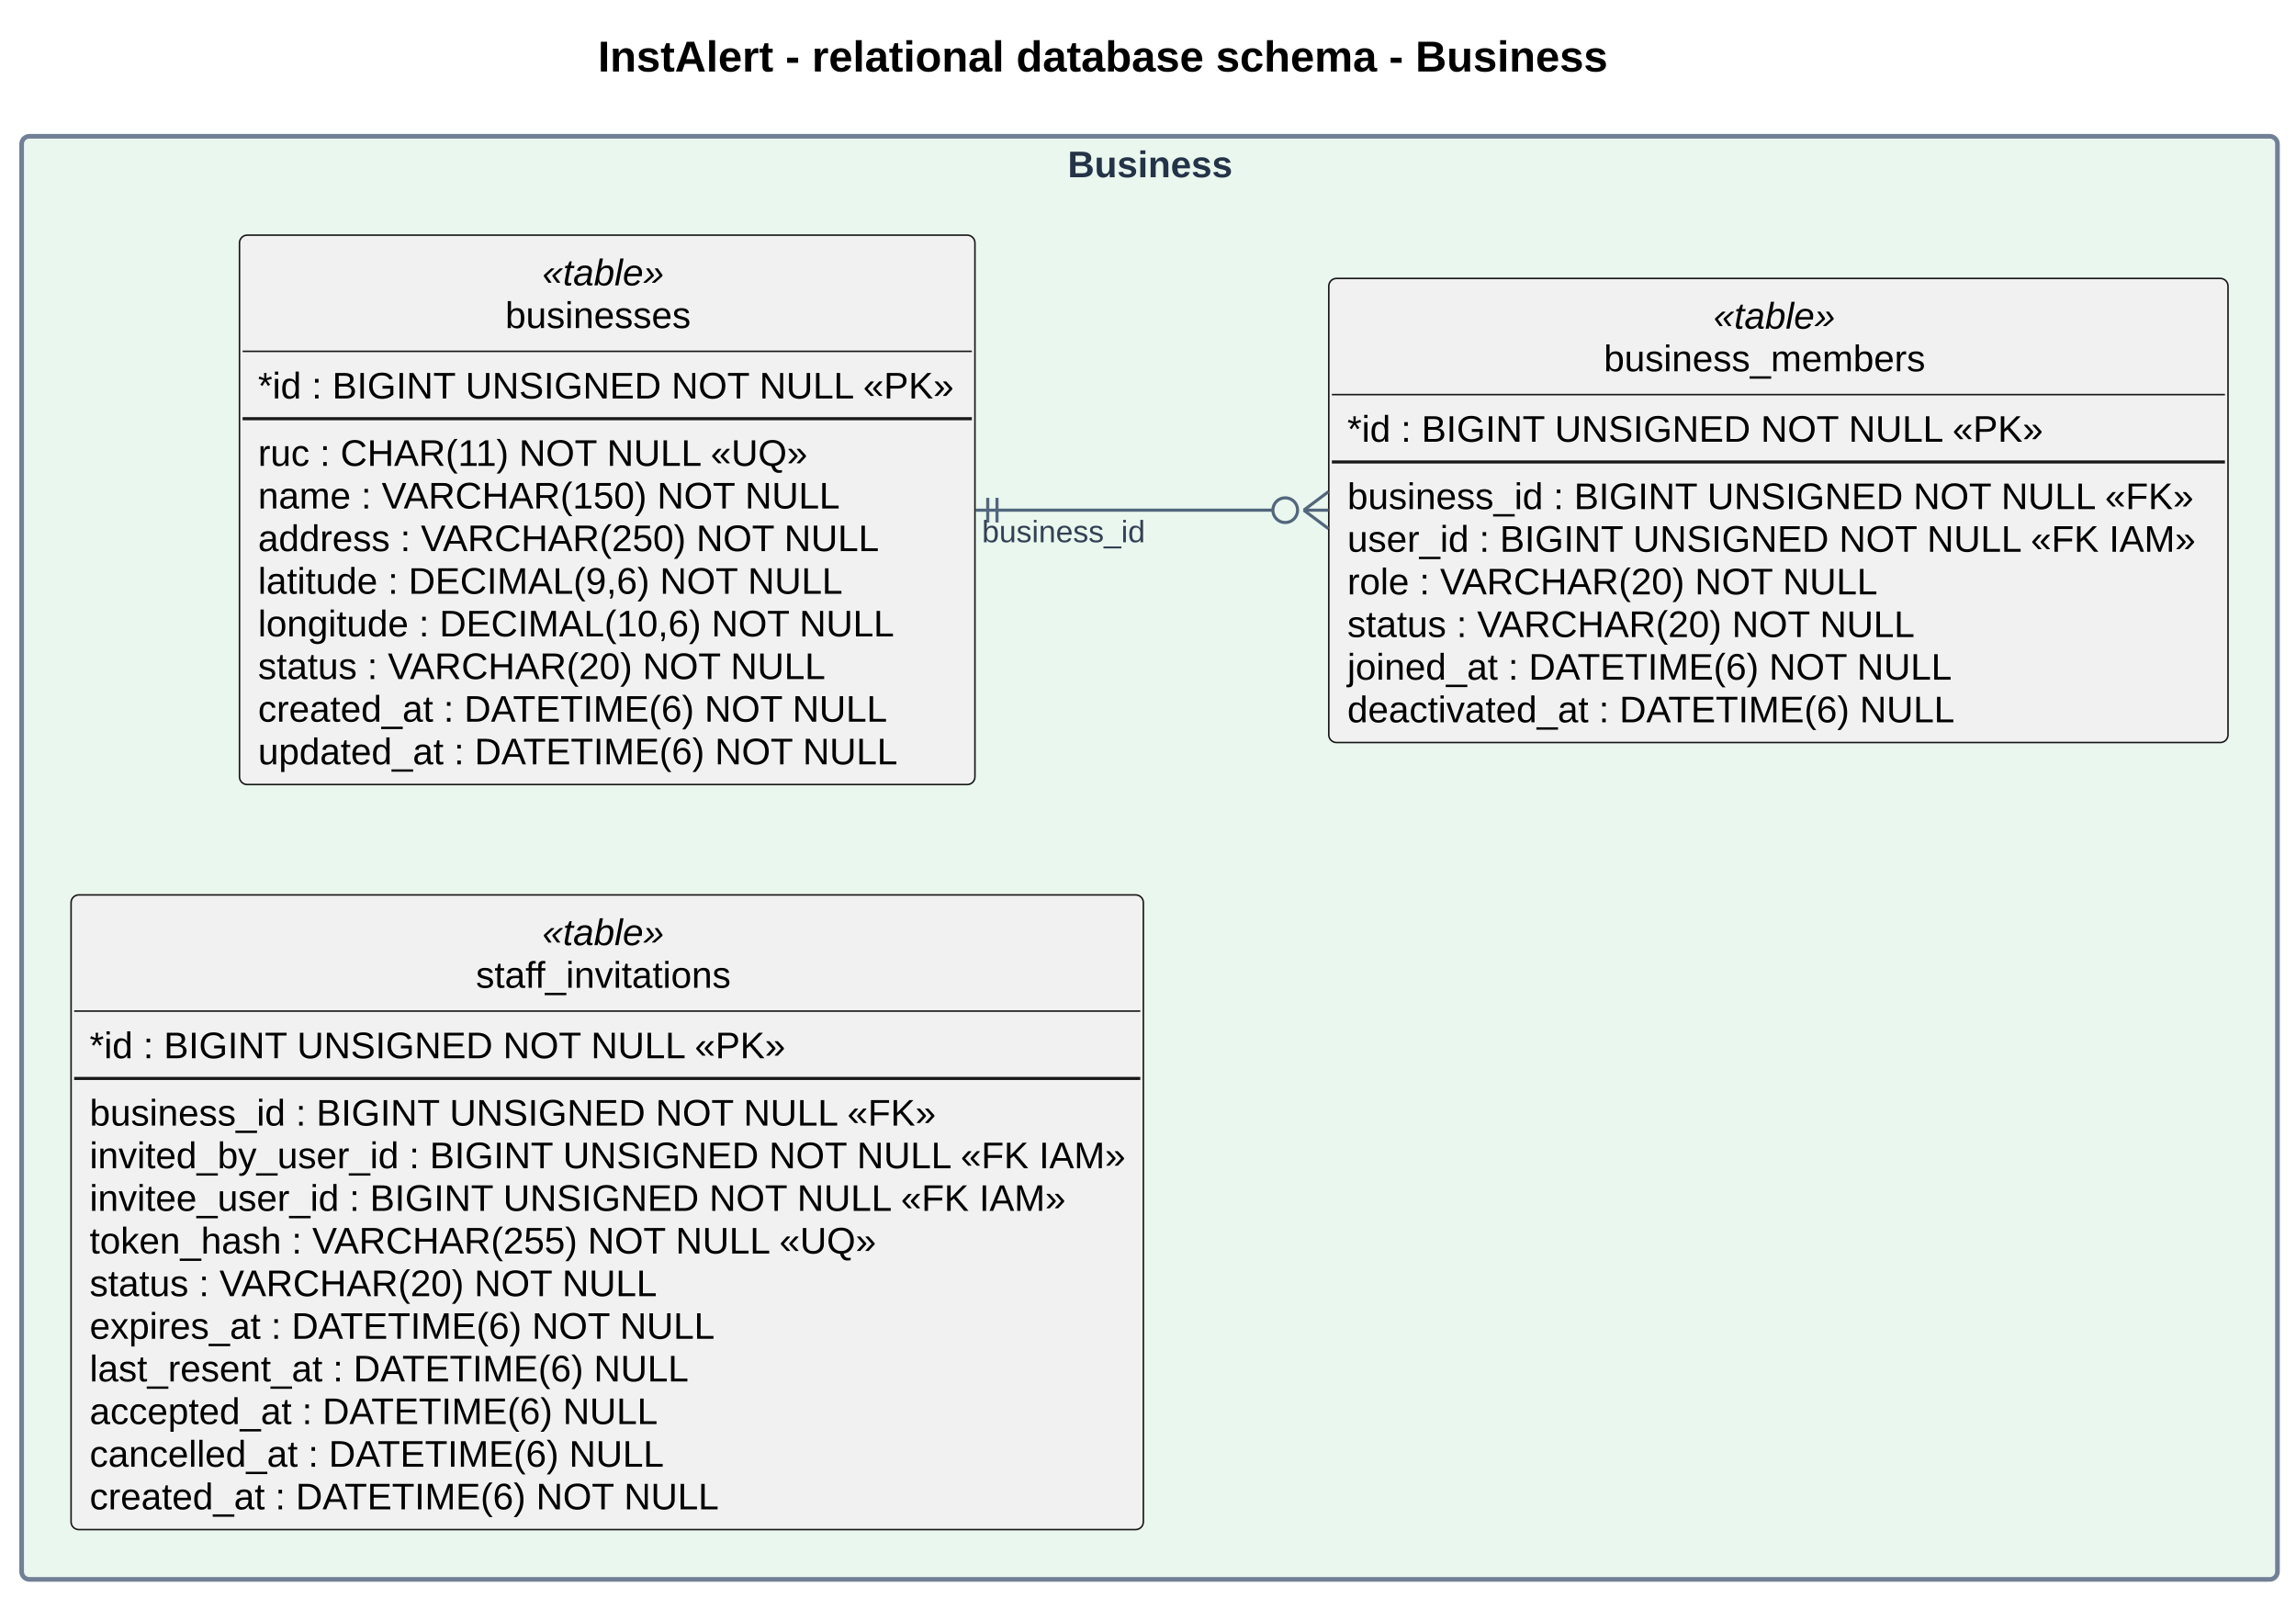
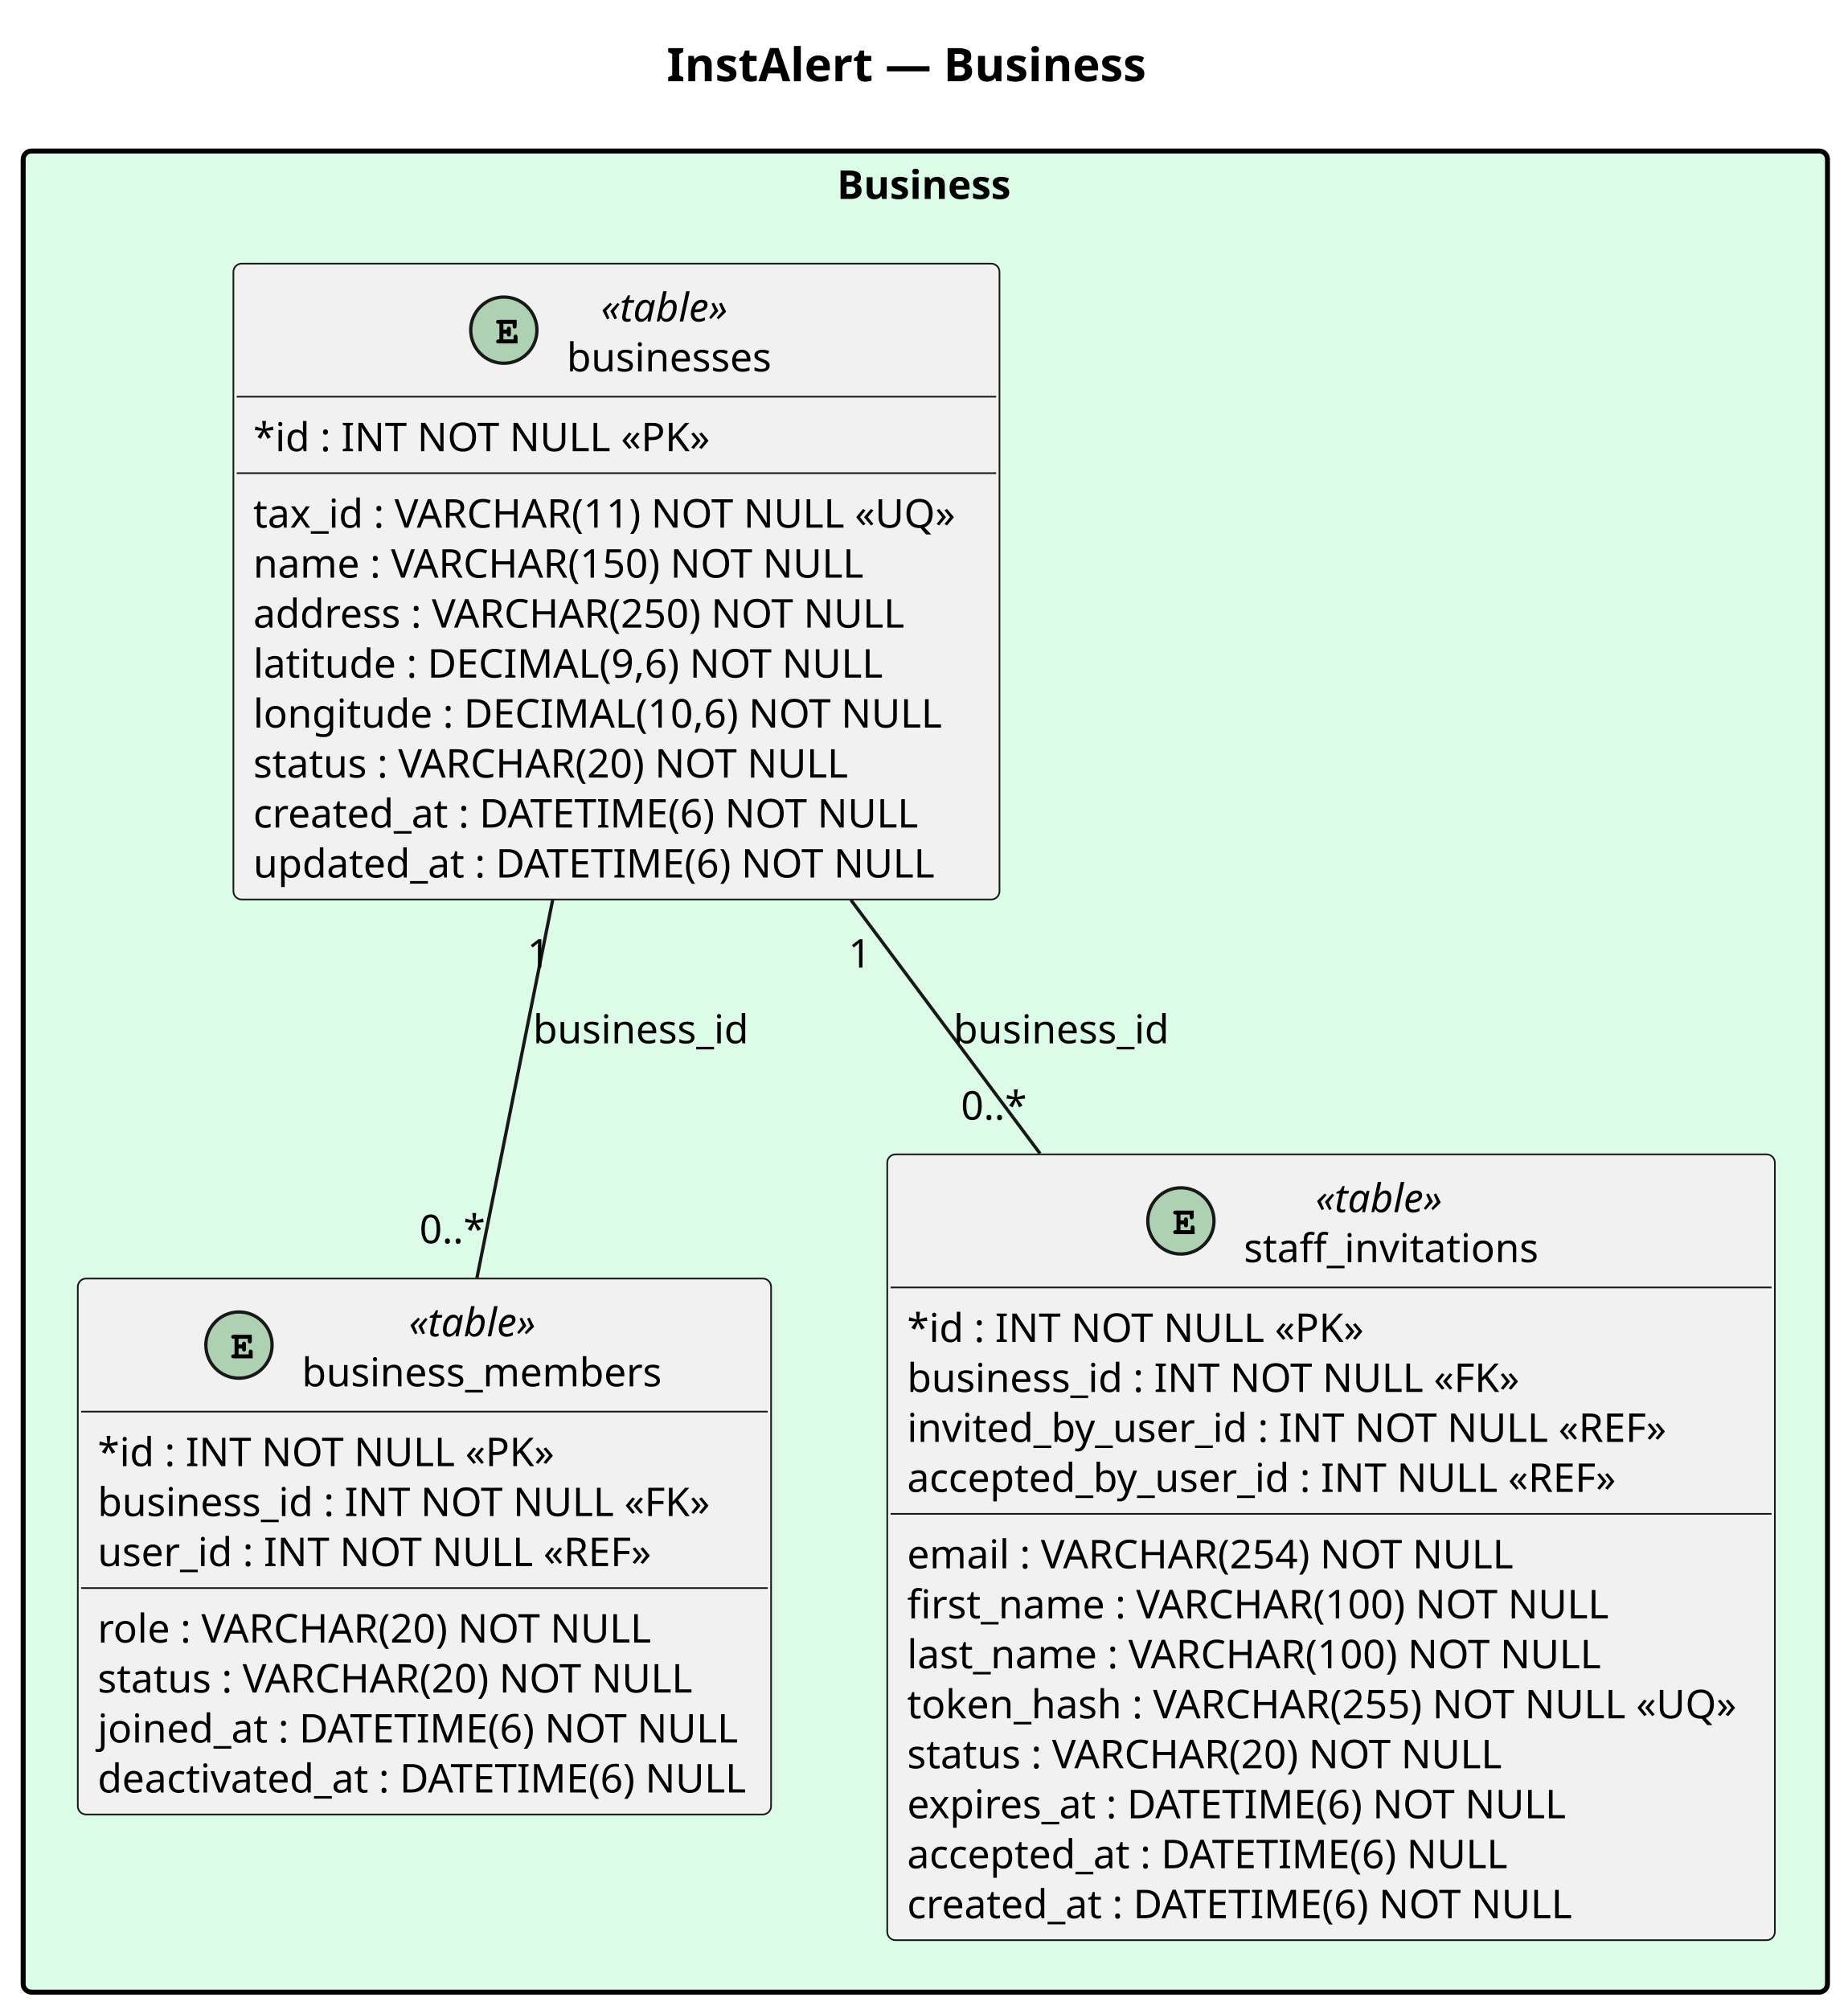
- <svg xmlns="http://www.w3.org/2000/svg" contentStyleType="text/css" height="517px" preserveAspectRatio="none" style="width:743px;height:517px;background:#FFFFFF;" version="1.1" viewBox="0 0 743 517" width="743px" zoomAndPan="magnify">
+ <svg xmlns="http://www.w3.org/2000/svg" contentStyleType="text/css" data-diagram-type="CLASS" height="607px" preserveAspectRatio="none" style="width:558px;height:607px;background:#FFFFFF;" version="1.1" viewBox="0 0 558 607" width="558px" zoomAndPan="magnify">
  <defs />
  <g>
-     <text fill="#000000" font-family="Arial" font-size="14" font-weight="bold" lengthAdjust="spacing" textLength="342" x="193.5" y="23.132">InstAlert - relational database schema - Business</text>
-     <g id="cluster_businessContext">
-       <rect fill="#EAF7EE" height="467" rx="2.5" ry="2.5" style="stroke:#718096;stroke-width:1.5;" width="730" x="7" y="44.099" />
-       <text fill="#243347" font-family="Arial" font-size="12" font-weight="bold" lengthAdjust="spacing" textLength="53" x="345.5" y="57.355">Business</text>
+     <g class="title" data-source-line="8">
+       <text fill="#000000" font-family="sans-serif" font-size="14" font-weight="bold" lengthAdjust="spacing" textLength="141.251" x="201.375" y="24.533">InstAlert — Business</text>
    </g>
-     <g id="elem_businesses">
-       <rect codeLine="21" fill="#F1F1F1" height="177.787" id="businesses" rx="2.5" ry="2.5" style="stroke:#181818;stroke-width:0.5;" width="238" x="77.5" y="76.099" />
-       <text fill="#000000" font-family="Arial" font-size="12" font-style="italic" lengthAdjust="spacing" textLength="42" x="175.5" y="92.355">«table»</text>
-       <text fill="#000000" font-family="Arial" font-size="12" lengthAdjust="spacing" textLength="66" x="163.5" y="106.153">businesses</text>
-       <line style="stroke:#181818;stroke-width:0.5;" x1="78.5" x2="314.5" y1="113.696" y2="113.696" />
-       <text fill="#000000" font-family="Arial" font-size="12" lengthAdjust="spacing" textLength="226" x="83.5" y="128.952">*id : BIGINT UNSIGNED NOT NULL «PK»</text>
-       <line style="stroke:#181818;stroke-width:1.0;" x1="78.5" x2="314.5" y1="135.495" y2="135.495" />
-       <text fill="#000000" font-family="Arial" font-size="12" lengthAdjust="spacing" textLength="180" x="83.5" y="150.751">ruc : CHAR(11) NOT NULL «UQ»</text>
-       <text fill="#000000" font-family="Arial" font-size="12" lengthAdjust="spacing" textLength="190" x="83.5" y="164.55">name : VARCHAR(150) NOT NULL</text>
-       <text fill="#000000" font-family="Arial" font-size="12" lengthAdjust="spacing" textLength="204" x="83.5" y="178.349">address : VARCHAR(250) NOT NULL</text>
-       <text fill="#000000" font-family="Arial" font-size="12" lengthAdjust="spacing" textLength="189" x="83.5" y="192.148">latitude : DECIMAL(9,6) NOT NULL</text>
-       <text fill="#000000" font-family="Arial" font-size="12" lengthAdjust="spacing" textLength="207" x="83.5" y="205.946">longitude : DECIMAL(10,6) NOT NULL</text>
-       <text fill="#000000" font-family="Arial" font-size="12" lengthAdjust="spacing" textLength="185" x="83.5" y="219.745">status : VARCHAR(20) NOT NULL</text>
-       <text fill="#000000" font-family="Arial" font-size="12" lengthAdjust="spacing" textLength="203" x="83.5" y="233.544">created_at : DATETIME(6) NOT NULL</text>
-       <text fill="#000000" font-family="Arial" font-size="12" lengthAdjust="spacing" textLength="207" x="83.5" y="247.343">updated_at : DATETIME(6) NOT NULL</text>
+     <g class="cluster" data-qualified-name="Business" data-source-line="9" id="ent0002">
+       <rect fill="#DCFCE7" height="556" rx="2.5" ry="2.5" style="stroke:#000000;stroke-width:1.5;" width="545" x="7" y="45.609" />
+       <text fill="#000000" font-family="sans-serif" font-size="12" font-weight="bold" lengthAdjust="spacing" textLength="53.355" x="252.822" y="60.066">Business</text>
    </g>
-     <g id="elem_businessMembers">
-       <rect codeLine="33" fill="#F1F1F1" height="150.19" id="businessMembers" rx="2.5" ry="2.5" style="stroke:#181818;stroke-width:0.5;" width="291" x="430" y="90.099" />
-       <text fill="#000000" font-family="Arial" font-size="12" font-style="italic" lengthAdjust="spacing" textLength="42" x="554.5" y="106.355">«table»</text>
-       <text fill="#000000" font-family="Arial" font-size="12" lengthAdjust="spacing" textLength="113" x="519" y="120.153">business_members</text>
-       <line style="stroke:#181818;stroke-width:0.5;" x1="431" x2="720" y1="127.696" y2="127.696" />
-       <text fill="#000000" font-family="Arial" font-size="12" lengthAdjust="spacing" textLength="226" x="436" y="142.952">*id : BIGINT UNSIGNED NOT NULL «PK»</text>
-       <line style="stroke:#181818;stroke-width:1.0;" x1="431" x2="720" y1="149.495" y2="149.495" />
-       <text fill="#000000" font-family="Arial" font-size="12" lengthAdjust="spacing" textLength="279" x="436" y="164.751">business_id : BIGINT UNSIGNED NOT NULL «FK»</text>
-       <text fill="#000000" font-family="Arial" font-size="12" lengthAdjust="spacing" textLength="274" x="436" y="178.55">user_id : BIGINT UNSIGNED NOT NULL «FK IAM»</text>
-       <text fill="#000000" font-family="Arial" font-size="12" lengthAdjust="spacing" textLength="172" x="436" y="192.349">role : VARCHAR(20) NOT NULL</text>
-       <text fill="#000000" font-family="Arial" font-size="12" lengthAdjust="spacing" textLength="185" x="436" y="206.148">status : VARCHAR(20) NOT NULL</text>
-       <text fill="#000000" font-family="Arial" font-size="12" lengthAdjust="spacing" textLength="196" x="436" y="219.946">joined_at : DATETIME(6) NOT NULL</text>
-       <text fill="#000000" font-family="Arial" font-size="12" lengthAdjust="spacing" textLength="196" x="436" y="233.745">deactivated_at : DATETIME(6) NULL</text>
+     <g class="entity" data-qualified-name="Business.businesses" data-source-line="10" id="ent0003">
+       <rect fill="#F1F1F1" height="192.031" rx="2.5" ry="2.5" style="stroke:#181818;stroke-width:0.5;" width="231.398" x="70.5" y="79.609" />
+       <ellipse cx="152.182" cy="99.703" fill="#ADD1B2" rx="10" ry="10" style="stroke:#181818;stroke-width:1;" />
+       <path d="M152.057,100.734 L152.057,102.5 L155.119,102.5 L155.119,101.844 Q155.119,101.422 155.275,101.234 Q155.447,101.047 155.713,101.047 Q155.978,101.047 156.15,101.234 Q156.322,101.422 156.322,101.844 L156.322,103.703 L150.666,103.703 Q150.228,103.703 150.041,103.547 Q149.853,103.375 149.853,103.094 Q149.853,102.828 150.041,102.672 Q150.228,102.5 150.666,102.5 L150.853,102.5 L150.853,97.797 L150.666,97.797 Q150.228,97.797 150.041,97.641 Q149.853,97.469 149.853,97.203 Q149.853,96.922 150.041,96.766 Q150.228,96.594 150.666,96.594 L156.057,96.594 L156.057,98.422 Q156.057,98.859 155.885,99.047 Q155.728,99.219 155.447,99.219 Q155.182,99.219 155.01,99.047 Q154.853,98.859 154.853,98.422 L154.853,97.797 L152.057,97.797 L152.057,99.531 L153.103,99.531 Q153.103,99.062 153.197,98.938 Q153.369,98.641 153.713,98.641 Q153.978,98.641 154.135,98.828 Q154.307,99.016 154.307,99.453 L154.307,100.828 Q154.307,101.219 154.213,101.359 Q154.025,101.641 153.713,101.641 Q153.369,101.641 153.197,101.344 Q153.103,101.219 153.103,100.734 L152.057,100.734 Z " fill="#000000" />
+       <text fill="#000000" font-family="sans-serif" font-size="12" font-style="italic" lengthAdjust="spacing" textLength="39.369" x="181.515" y="97.066">«table»</text>
+       <text fill="#000000" font-family="sans-serif" font-size="12" lengthAdjust="spacing" textLength="60.035" x="171.182" y="112.16">businesses</text>
+       <line style="stroke:#181818;stroke-width:0.5;" x1="71.5" x2="300.898" y1="119.797" y2="119.797" />
+       <text fill="#000000" font-family="sans-serif" font-size="12" lengthAdjust="spacing" textLength="138.709" x="76.5" y="136.254">*id : INT NOT NULL «PK»</text>
+       <line style="stroke:#181818;stroke-width:0.5;" x1="71.5" x2="300.898" y1="142.891" y2="142.891" />
+       <text fill="#000000" font-family="sans-serif" font-size="12" lengthAdjust="spacing" textLength="219.398" x="76.5" y="159.348">tax_id : VARCHAR(11) NOT NULL «UQ»</text>
+       <text fill="#000000" font-family="sans-serif" font-size="12" lengthAdjust="spacing" textLength="189.387" x="76.5" y="174.441">name : VARCHAR(150) NOT NULL</text>
+       <text fill="#000000" font-family="sans-serif" font-size="12" lengthAdjust="spacing" textLength="202.06" x="76.5" y="189.535">address : VARCHAR(250) NOT NULL</text>
+       <text fill="#000000" font-family="sans-serif" font-size="12" lengthAdjust="spacing" textLength="189.393" x="76.5" y="204.629">latitude : DECIMAL(9,6) NOT NULL</text>
+       <text fill="#000000" font-family="sans-serif" font-size="12" lengthAdjust="spacing" textLength="206.08" x="76.5" y="219.723">longitude : DECIMAL(10,6) NOT NULL</text>
+       <text fill="#000000" font-family="sans-serif" font-size="12" lengthAdjust="spacing" textLength="184.711" x="76.5" y="234.816">status : VARCHAR(20) NOT NULL</text>
+       <text fill="#000000" font-family="sans-serif" font-size="12" lengthAdjust="spacing" textLength="204.721" x="76.5" y="249.91">created_at : DATETIME(6) NOT NULL</text>
+       <text fill="#000000" font-family="sans-serif" font-size="12" lengthAdjust="spacing" textLength="208.072" x="76.5" y="265.004">updated_at : DATETIME(6) NOT NULL</text>
    </g>
-     <g id="elem_staffInvitations">
-       <rect codeLine="43" fill="#F1F1F1" height="205.385" id="staffInvitations" rx="2.5" ry="2.5" style="stroke:#181818;stroke-width:0.5;" width="347" x="23" y="289.599" />
-       <text fill="#000000" font-family="Arial" font-size="12" font-style="italic" lengthAdjust="spacing" textLength="42" x="175.5" y="305.854">«table»</text>
-       <text fill="#000000" font-family="Arial" font-size="12" lengthAdjust="spacing" textLength="85" x="154" y="319.653">staff_invitations</text>
-       <line style="stroke:#181818;stroke-width:0.5;" x1="24" x2="369" y1="327.196" y2="327.196" />
-       <text fill="#000000" font-family="Arial" font-size="12" lengthAdjust="spacing" textLength="226" x="29" y="342.452">*id : BIGINT UNSIGNED NOT NULL «PK»</text>
-       <line style="stroke:#181818;stroke-width:1.0;" x1="24" x2="369" y1="348.995" y2="348.995" />
-       <text fill="#000000" font-family="Arial" font-size="12" lengthAdjust="spacing" textLength="279" x="29" y="364.251">business_id : BIGINT UNSIGNED NOT NULL «FK»</text>
-       <text fill="#000000" font-family="Arial" font-size="12" lengthAdjust="spacing" textLength="335" x="29" y="378.05">invited_by_user_id : BIGINT UNSIGNED NOT NULL «FK IAM»</text>
-       <text fill="#000000" font-family="Arial" font-size="12" lengthAdjust="spacing" textLength="316" x="29" y="391.849">invitee_user_id : BIGINT UNSIGNED NOT NULL «FK IAM»</text>
-       <text fill="#000000" font-family="Arial" font-size="12" lengthAdjust="spacing" textLength="258" x="29" y="405.647">token_hash : VARCHAR(255) NOT NULL «UQ»</text>
-       <text fill="#000000" font-family="Arial" font-size="12" lengthAdjust="spacing" textLength="185" x="29" y="419.446">status : VARCHAR(20) NOT NULL</text>
-       <text fill="#000000" font-family="Arial" font-size="12" lengthAdjust="spacing" textLength="202" x="29" y="433.245">expires_at : DATETIME(6) NOT NULL</text>
-       <text fill="#000000" font-family="Arial" font-size="12" lengthAdjust="spacing" textLength="196" x="29" y="447.044">last_resent_at : DATETIME(6) NULL</text>
-       <text fill="#000000" font-family="Arial" font-size="12" lengthAdjust="spacing" textLength="184" x="29" y="460.843">accepted_at : DATETIME(6) NULL</text>
-       <text fill="#000000" font-family="Arial" font-size="12" lengthAdjust="spacing" textLength="187" x="29" y="474.642">cancelled_at : DATETIME(6) NULL</text>
-       <text fill="#000000" font-family="Arial" font-size="12" lengthAdjust="spacing" textLength="203" x="29" y="488.44">created_at : DATETIME(6) NOT NULL</text>
+     <g class="entity" data-qualified-name="Business.business_members" data-source-line="21" id="ent0004">
+       <rect fill="#F1F1F1" height="161.844" rx="2.5" ry="2.5" style="stroke:#181818;stroke-width:0.5;" width="209.408" x="23.5" y="386.109" />
+       <ellipse cx="72.182" cy="406.203" fill="#ADD1B2" rx="10" ry="10" style="stroke:#181818;stroke-width:1;" />
+       <path d="M72.057,407.234 L72.057,409 L75.119,409 L75.119,408.344 Q75.119,407.922 75.275,407.734 Q75.447,407.547 75.713,407.547 Q75.978,407.547 76.15,407.734 Q76.322,407.922 76.322,408.344 L76.322,410.203 L70.666,410.203 Q70.228,410.203 70.041,410.047 Q69.853,409.875 69.853,409.594 Q69.853,409.328 70.041,409.172 Q70.228,409 70.666,409 L70.853,409 L70.853,404.297 L70.666,404.297 Q70.228,404.297 70.041,404.141 Q69.853,403.969 69.853,403.703 Q69.853,403.422 70.041,403.266 Q70.228,403.094 70.666,403.094 L76.057,403.094 L76.057,404.922 Q76.057,405.359 75.885,405.547 Q75.728,405.719 75.447,405.719 Q75.182,405.719 75.01,405.547 Q74.853,405.359 74.853,404.922 L74.853,404.297 L72.057,404.297 L72.057,406.031 L73.103,406.031 Q73.103,405.562 73.197,405.438 Q73.369,405.141 73.713,405.141 Q73.978,405.141 74.135,405.328 Q74.307,405.516 74.307,405.953 L74.307,407.328 Q74.307,407.719 74.213,407.859 Q74.025,408.141 73.713,408.141 Q73.369,408.141 73.197,407.844 Q73.103,407.719 73.103,407.234 L72.057,407.234 Z " fill="#000000" />
+       <text fill="#000000" font-family="sans-serif" font-size="12" font-style="italic" lengthAdjust="spacing" textLength="39.369" x="123.519" y="403.566">«table»</text>
+       <text fill="#000000" font-family="sans-serif" font-size="12" lengthAdjust="spacing" textLength="104.045" x="91.182" y="418.66">business_members</text>
+       <line style="stroke:#181818;stroke-width:0.5;" x1="24.5" x2="231.908" y1="426.297" y2="426.297" />
+       <text fill="#000000" font-family="sans-serif" font-size="12" lengthAdjust="spacing" textLength="138.709" x="29.5" y="442.754">*id : INT NOT NULL «PK»</text>
+       <text fill="#000000" font-family="sans-serif" font-size="12" lengthAdjust="spacing" textLength="187.4" x="29.5" y="457.848">business_id : INT NOT NULL «FK»</text>
+       <text fill="#000000" font-family="sans-serif" font-size="12" lengthAdjust="spacing" textLength="172.049" x="29.5" y="472.941">user_id : INT NOT NULL «REF»</text>
+       <line style="stroke:#181818;stroke-width:0.5;" x1="24.5" x2="231.908" y1="479.578" y2="479.578" />
+       <text fill="#000000" font-family="sans-serif" font-size="12" lengthAdjust="spacing" textLength="172.705" x="29.5" y="496.035">role : VARCHAR(20) NOT NULL</text>
+       <text fill="#000000" font-family="sans-serif" font-size="12" lengthAdjust="spacing" textLength="184.711" x="29.5" y="511.129">status : VARCHAR(20) NOT NULL</text>
+       <text fill="#000000" font-family="sans-serif" font-size="12" lengthAdjust="spacing" textLength="196.723" x="29.5" y="526.223">joined_at : DATETIME(6) NOT NULL</text>
+       <text fill="#000000" font-family="sans-serif" font-size="12" lengthAdjust="spacing" textLength="197.408" x="29.5" y="541.316">deactivated_at : DATETIME(6) NULL</text>
    </g>
-     <g id="link_businesses_businessMembers">
-       <path codeLine="58" d="M323.64,165.099 C359.88,165.099 374.13,165.099 411.91,165.099 " fill="none" id="businesses-businessMembers" style="stroke:#52677C;stroke-width:1.0;" />
-       <line style="stroke:#52677C;stroke-width:1.0;" x1="319.64" x2="319.64" y1="169.099" y2="161.099" />
-       <line style="stroke:#52677C;stroke-width:1.0;" x1="322.64" x2="322.64" y1="169.099" y2="161.099" />
-       <line style="stroke:#52677C;stroke-width:1.0;" x1="323.64" x2="315.64" y1="165.099" y2="165.099" />
-       <line style="stroke:#52677C;stroke-width:1.0;" x1="421.91" x2="429.91" y1="165.099" y2="159.099" />
-       <line style="stroke:#52677C;stroke-width:1.0;" x1="421.91" x2="429.91" y1="165.099" y2="171.099" />
-       <line style="stroke:#52677C;stroke-width:1.0;" x1="421.91" x2="429.91" y1="165.099" y2="165.099" />
-       <ellipse cx="415.91" cy="165.099" fill="none" rx="4" ry="4" style="stroke:#52677C;stroke-width:1.0;" />
-       <text fill="#334155" font-family="Arial" font-size="10" lengthAdjust="spacing" textLength="54" x="317.77" y="175.478">business_id</text>
+     <g class="entity" data-qualified-name="Business.staff_invitations" data-source-line="30" id="ent0005">
+       <rect fill="#F1F1F1" height="237.312" rx="2.5" ry="2.5" style="stroke:#181818;stroke-width:0.5;" width="268.102" x="268" y="348.609" />
+       <ellipse cx="356.695" cy="368.703" fill="#ADD1B2" rx="10" ry="10" style="stroke:#181818;stroke-width:1;" />
+       <path d="M356.57,369.734 L356.57,371.5 L359.633,371.5 L359.633,370.844 Q359.633,370.422 359.789,370.234 Q359.961,370.047 360.227,370.047 Q360.492,370.047 360.664,370.234 Q360.836,370.422 360.836,370.844 L360.836,372.703 L355.18,372.703 Q354.742,372.703 354.555,372.547 Q354.367,372.375 354.367,372.094 Q354.367,371.828 354.555,371.672 Q354.742,371.5 355.18,371.5 L355.367,371.5 L355.367,366.797 L355.18,366.797 Q354.742,366.797 354.555,366.641 Q354.367,366.469 354.367,366.203 Q354.367,365.922 354.555,365.766 Q354.742,365.594 355.18,365.594 L360.57,365.594 L360.57,367.422 Q360.57,367.859 360.398,368.047 Q360.242,368.219 359.961,368.219 Q359.695,368.219 359.523,368.047 Q359.367,367.859 359.367,367.422 L359.367,366.797 L356.57,366.797 L356.57,368.531 L357.617,368.531 Q357.617,368.062 357.711,367.938 Q357.883,367.641 358.227,367.641 Q358.492,367.641 358.648,367.828 Q358.82,368.016 358.82,368.453 L358.82,369.828 Q358.82,370.219 358.727,370.359 Q358.539,370.641 358.227,370.641 Q357.883,370.641 357.711,370.344 Q357.617,370.219 357.617,369.734 L356.57,369.734 Z " fill="#000000" />
+       <text fill="#000000" font-family="sans-serif" font-size="12" font-style="italic" lengthAdjust="spacing" textLength="39.369" x="397.366" y="366.066">«table»</text>
+       <text fill="#000000" font-family="sans-serif" font-size="12" lengthAdjust="spacing" textLength="82.711" x="375.695" y="381.16">staff_invitations</text>
+       <line style="stroke:#181818;stroke-width:0.5;" x1="269" x2="535.102" y1="388.797" y2="388.797" />
+       <text fill="#000000" font-family="sans-serif" font-size="12" lengthAdjust="spacing" textLength="138.709" x="274" y="405.254">*id : INT NOT NULL «PK»</text>
+       <text fill="#000000" font-family="sans-serif" font-size="12" lengthAdjust="spacing" textLength="187.4" x="274" y="420.348">business_id : INT NOT NULL «FK»</text>
+       <text fill="#000000" font-family="sans-serif" font-size="12" lengthAdjust="spacing" textLength="232.758" x="274" y="435.441">invited_by_user_id : INT NOT NULL «REF»</text>
+       <text fill="#000000" font-family="sans-serif" font-size="12" lengthAdjust="spacing" textLength="218.109" x="274" y="450.535">accepted_by_user_id : INT NULL «REF»</text>
+       <line style="stroke:#181818;stroke-width:0.5;" x1="269" x2="535.102" y1="457.172" y2="457.172" />
+       <text fill="#000000" font-family="sans-serif" font-size="12" lengthAdjust="spacing" textLength="188.045" x="274" y="473.629">email : VARCHAR(254) NOT NULL</text>
+       <text fill="#000000" font-family="sans-serif" font-size="12" lengthAdjust="spacing" textLength="215.391" x="274" y="488.723">first_name : VARCHAR(100) NOT NULL</text>
+       <text fill="#000000" font-family="sans-serif" font-size="12" lengthAdjust="spacing" textLength="214.734" x="274" y="503.816">last_name : VARCHAR(100) NOT NULL</text>
+       <text fill="#000000" font-family="sans-serif" font-size="12" lengthAdjust="spacing" textLength="256.102" x="274" y="518.91">token_hash : VARCHAR(255) NOT NULL «UQ»</text>
+       <text fill="#000000" font-family="sans-serif" font-size="12" lengthAdjust="spacing" textLength="184.711" x="274" y="534.004">status : VARCHAR(20) NOT NULL</text>
+       <text fill="#000000" font-family="sans-serif" font-size="12" lengthAdjust="spacing" textLength="203.379" x="274" y="549.098">expires_at : DATETIME(6) NOT NULL</text>
+       <text fill="#000000" font-family="sans-serif" font-size="12" lengthAdjust="spacing" textLength="184.734" x="274" y="564.191">accepted_at : DATETIME(6) NULL</text>
+       <text fill="#000000" font-family="sans-serif" font-size="12" lengthAdjust="spacing" textLength="204.721" x="274" y="579.285">created_at : DATETIME(6) NOT NULL</text>
+     </g>
+     <g class="link" data-entity-1="ent0003" data-entity-2="ent0004" data-link-type="association" data-source-line="45" id="lnk6">
+       <path codeLine="45" d="M166.93,271.799 C159.53,308.719 151.16,350.529 144.07,385.879" fill="none" id="businesses-business_members" style="stroke:#181818;stroke-width:1;" />
+       <text fill="#000000" font-family="sans-serif" font-size="12" lengthAdjust="spacing" textLength="63.375" x="161" y="315.066">business_id</text>
+       <text fill="#000000" font-family="sans-serif" font-size="12" lengthAdjust="spacing" textLength="6.674" x="159.251" y="292.198">1</text>
+       <text fill="#000000" font-family="sans-serif" font-size="12" lengthAdjust="spacing" textLength="18.012" x="126.682" y="375.445">0..*</text>
+     </g>
+     <g class="link" data-entity-1="ent0003" data-entity-2="ent0005" data-link-type="association" data-source-line="46" id="lnk7">
+       <path codeLine="46" d="M257.03,271.799 C275.29,296.279 295.15,322.899 314.15,348.369" fill="none" id="businesses-staff_invitations" style="stroke:#181818;stroke-width:1;" />
+       <text fill="#000000" font-family="sans-serif" font-size="12" lengthAdjust="spacing" textLength="63.375" x="288" y="315.066">business_id</text>
+       <text fill="#000000" font-family="sans-serif" font-size="12" lengthAdjust="spacing" textLength="6.674" x="256.249" y="292.198">1</text>
+       <text fill="#000000" font-family="sans-serif" font-size="12" lengthAdjust="spacing" textLength="18.012" x="290.245" y="338.127">0..*</text>
    </g>
  </g>
</svg>
